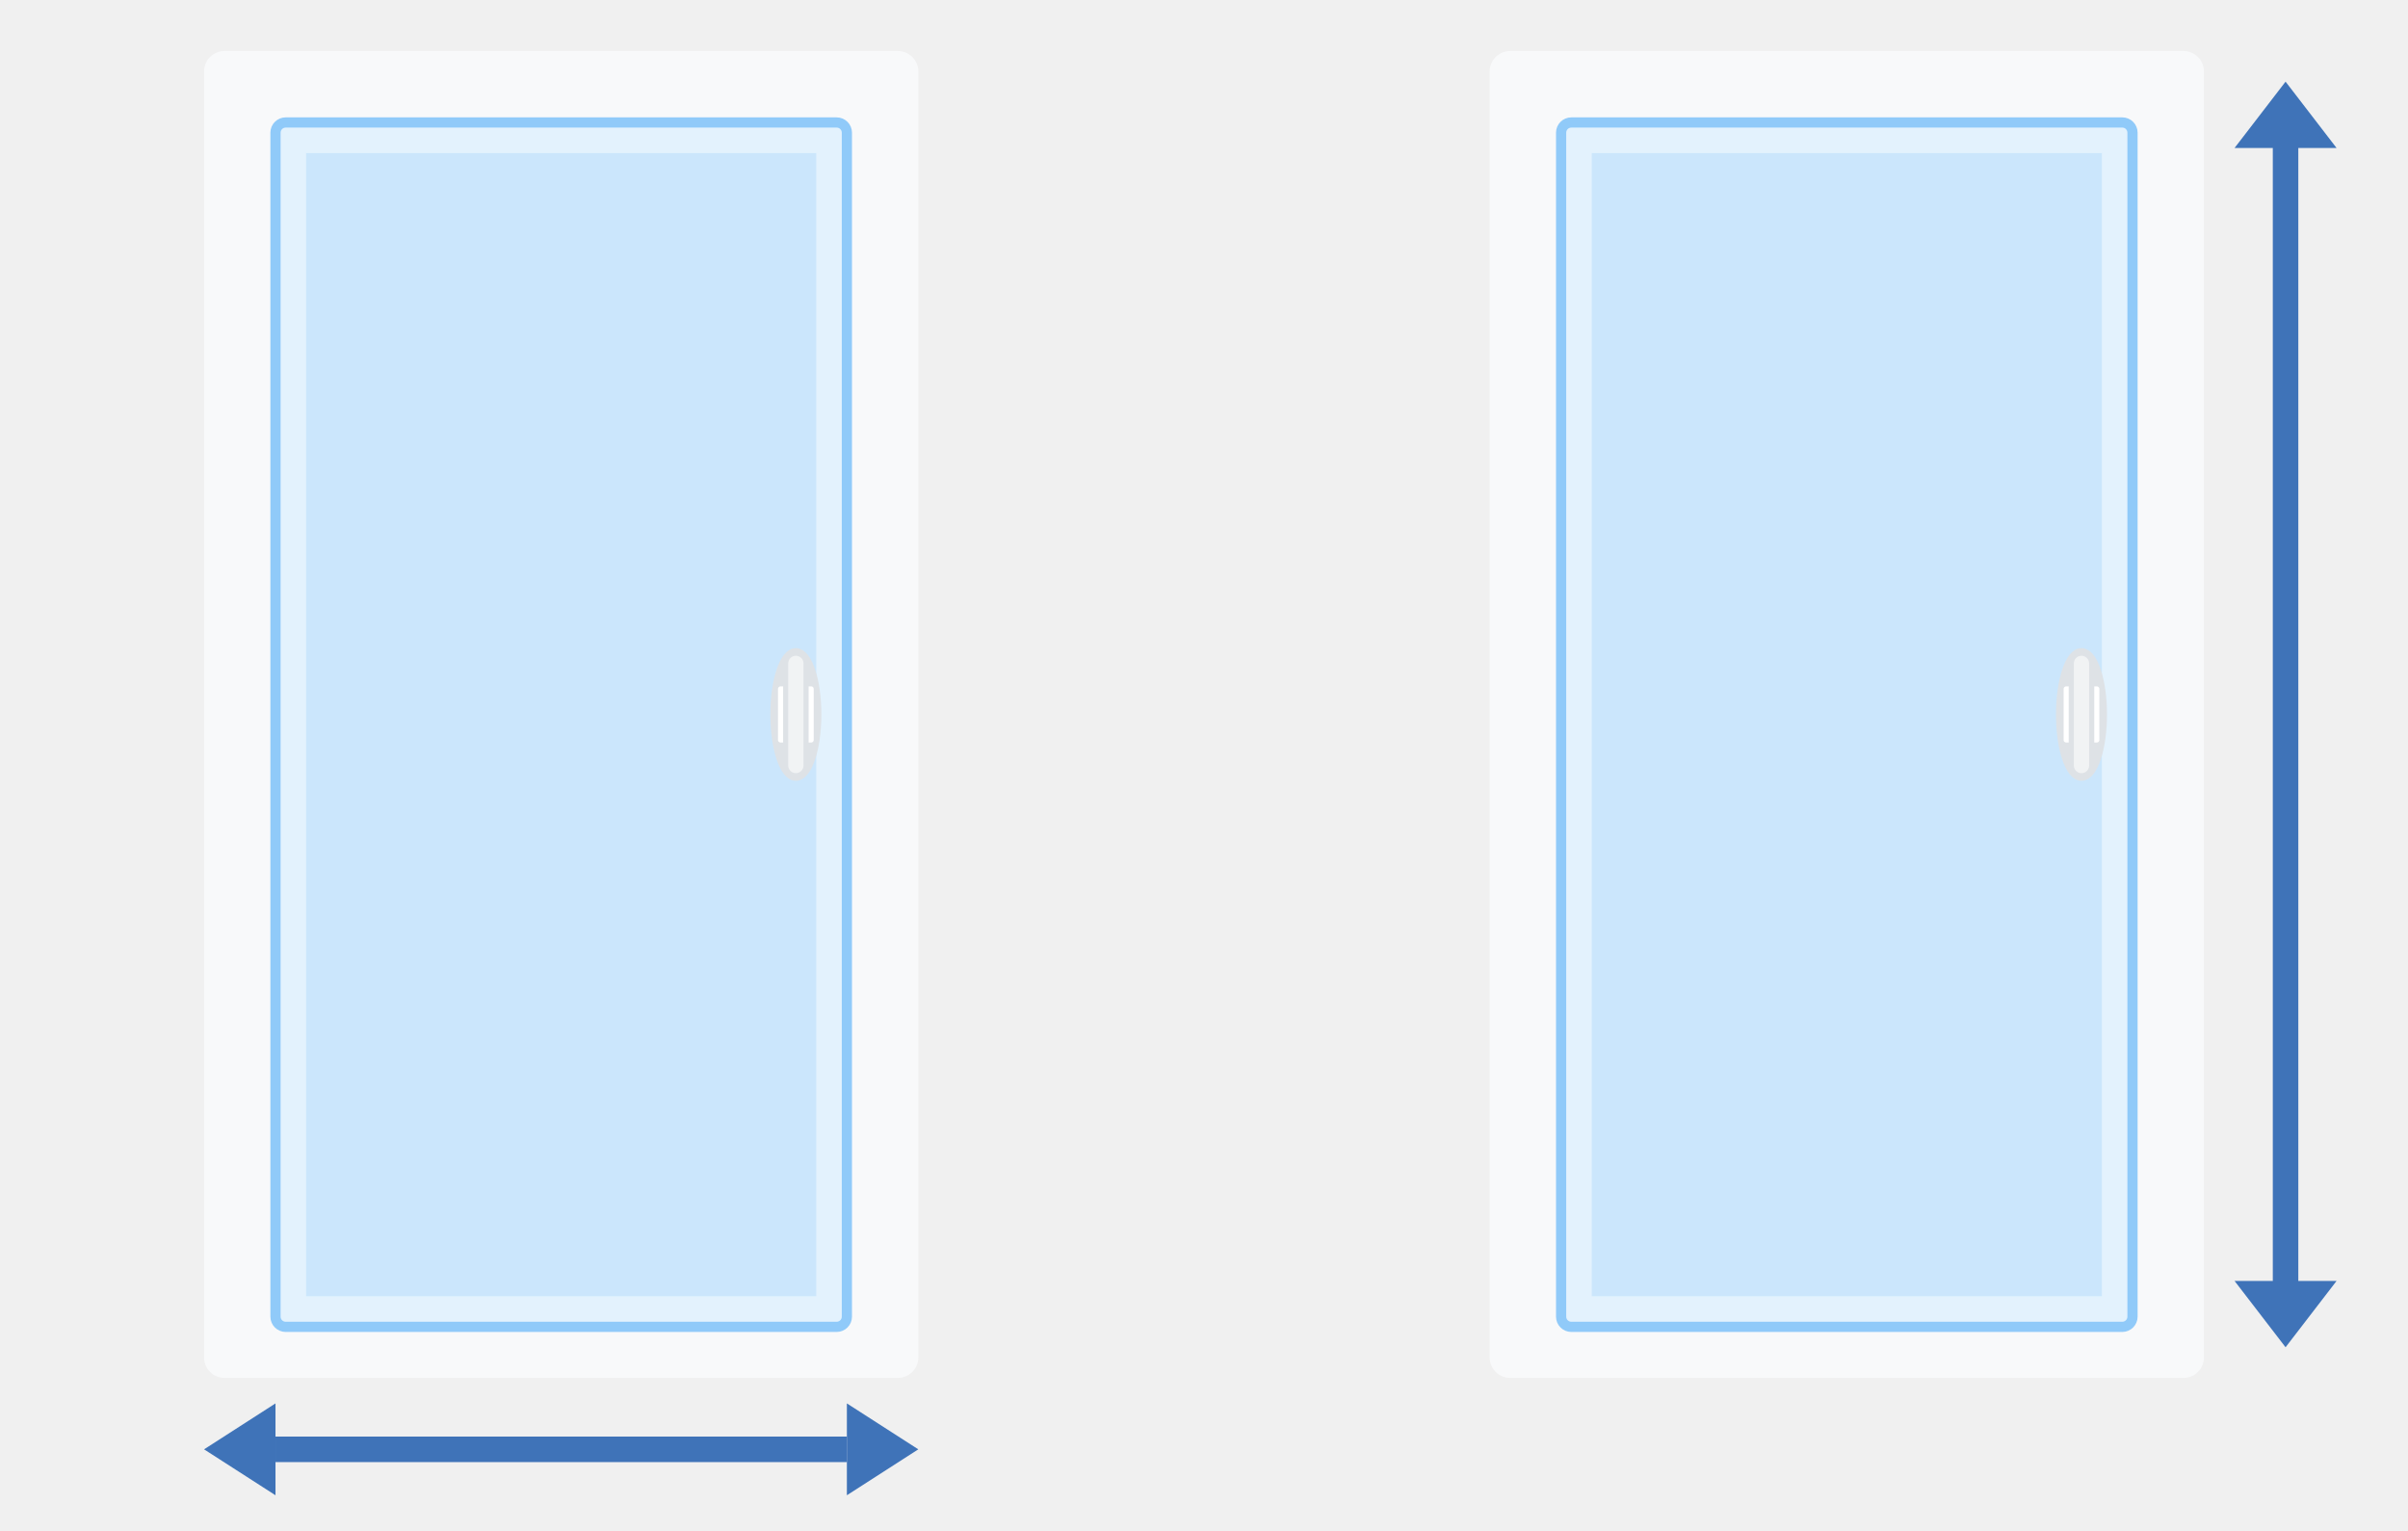
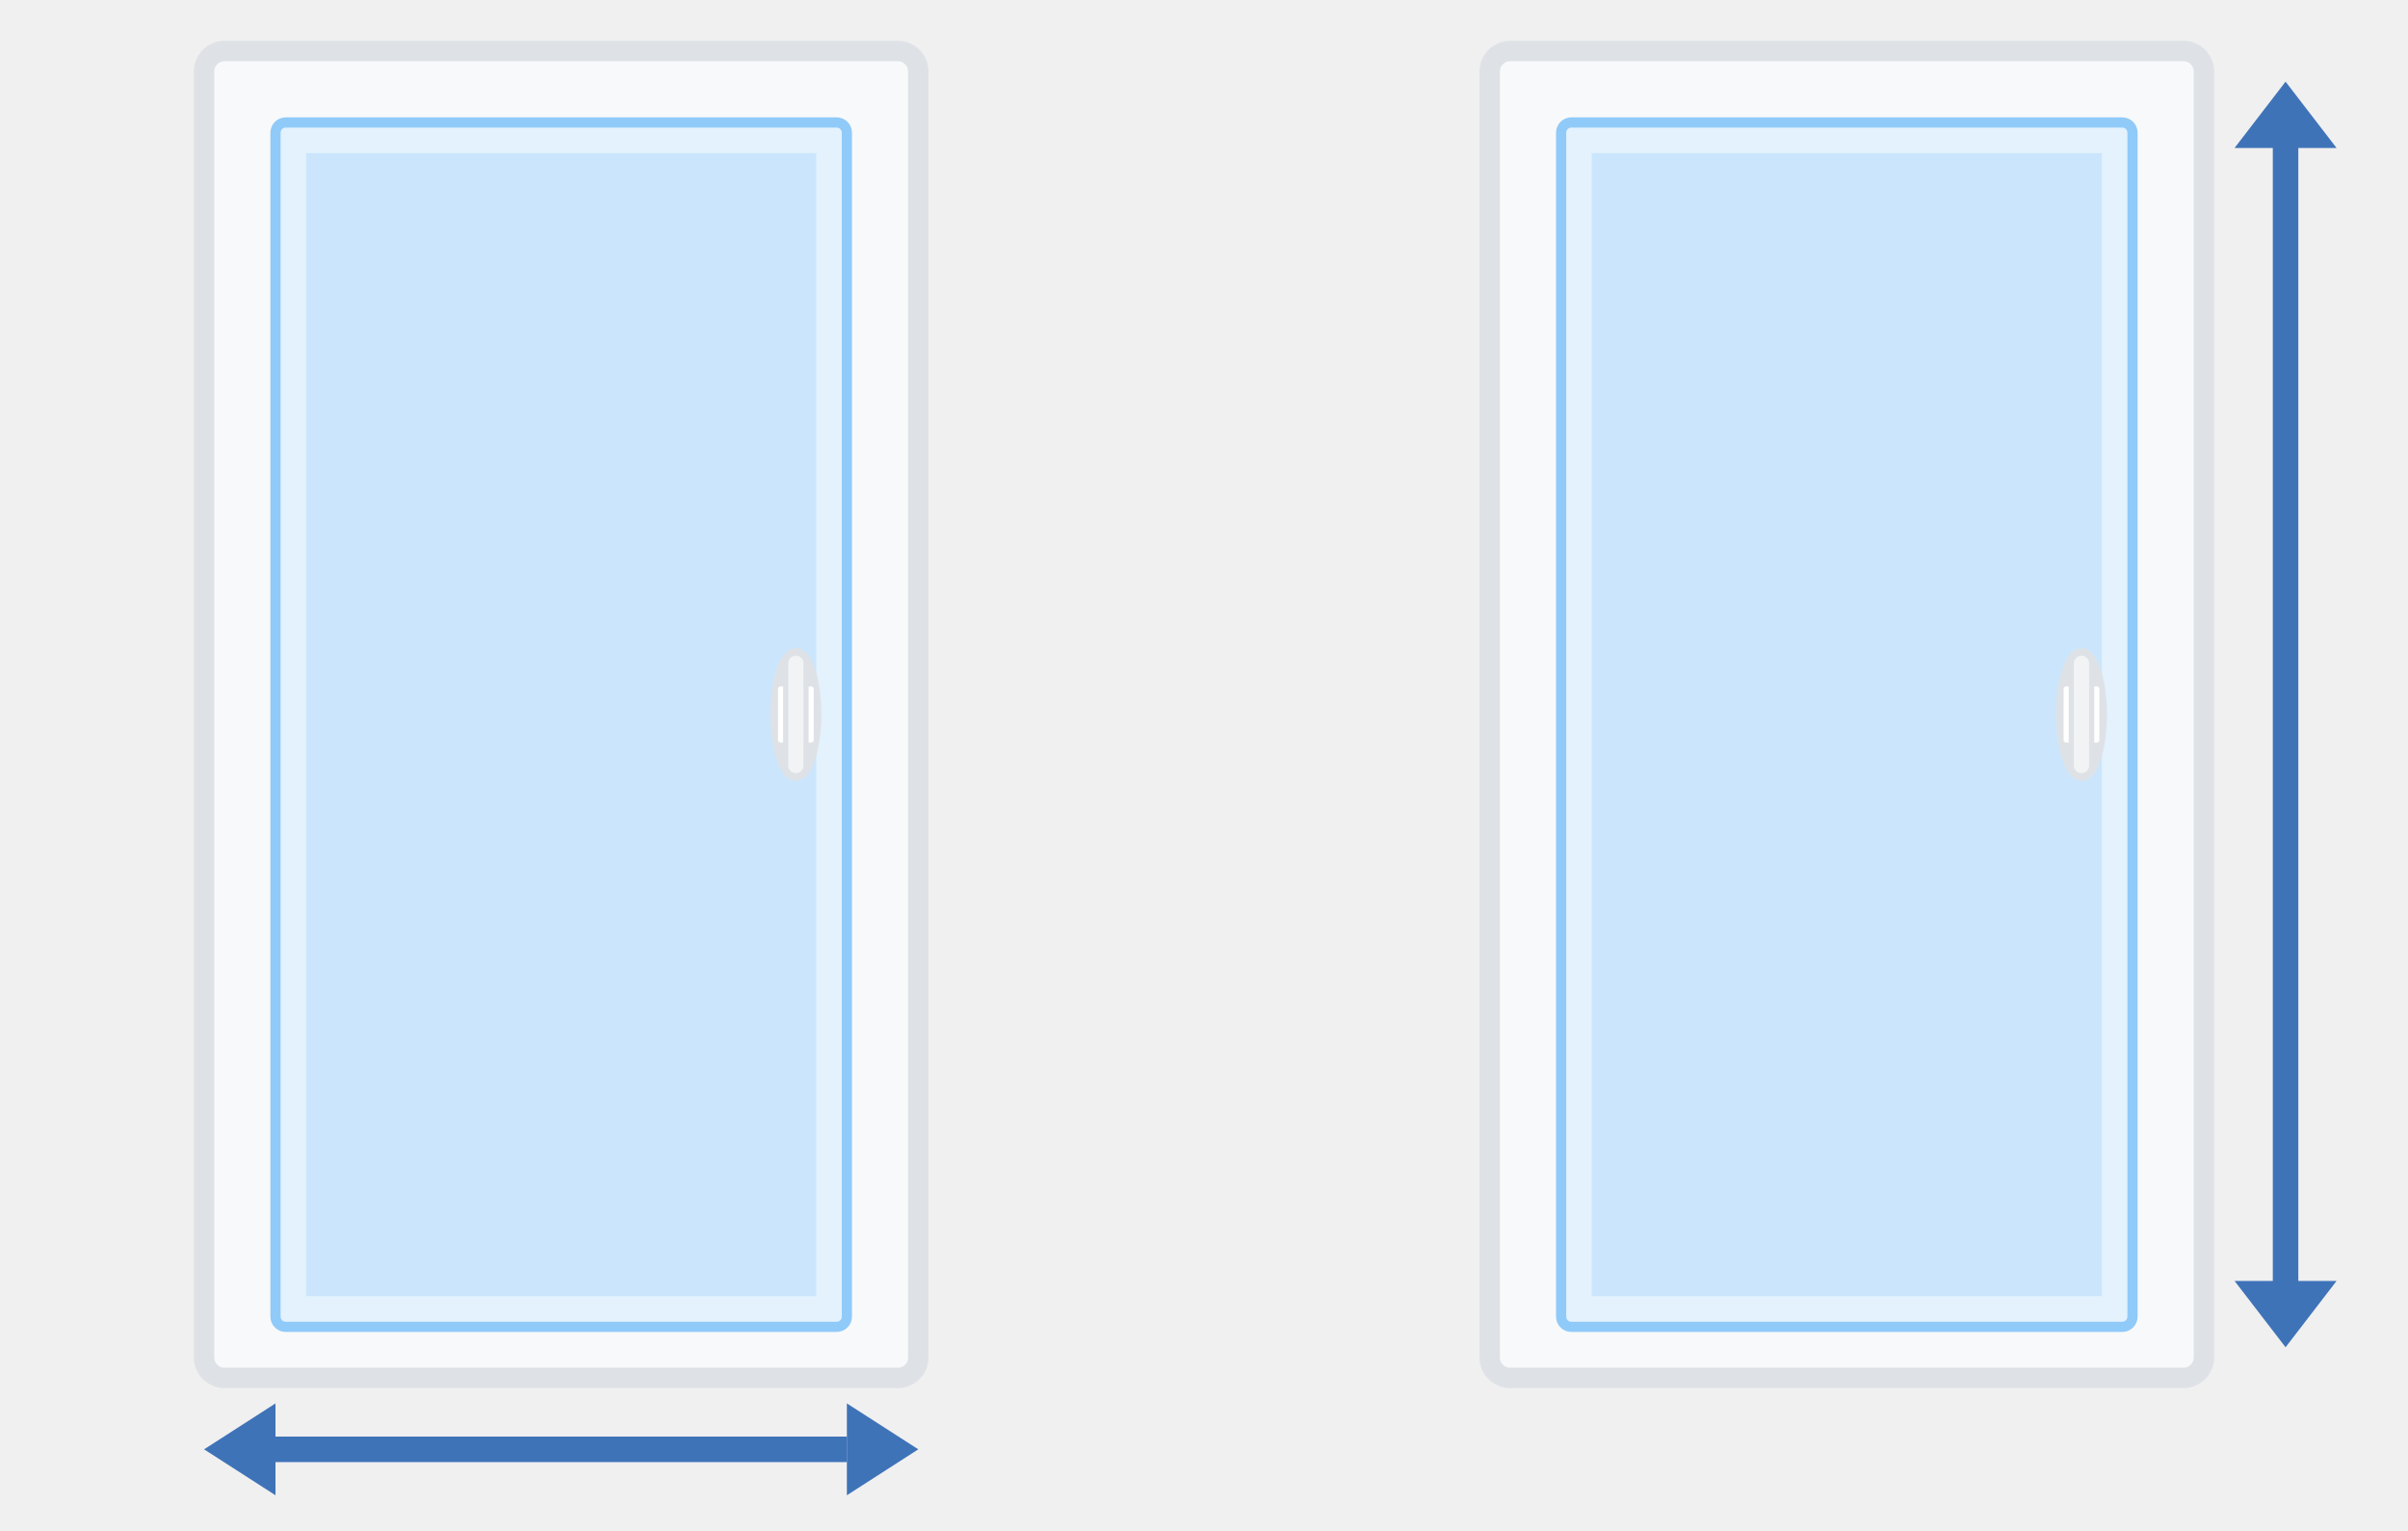
<svg xmlns="http://www.w3.org/2000/svg" width="236" height="150" viewBox="0 10 236 150" fill="none">
  <g>
-     <rect x="20" y="15" width="70" height="130" fill="#f8f9fa" stroke="none" rx="2" />
+     <rect x="20" y="15" width="70" height="130" fill="#f8f9fa" stroke="#dee2e6" stroke-width="2" rx="2" />
    <rect x="27" y="22" width="56" height="118" fill="#e3f2fd" stroke="#90caf9" stroke-width="1" rx="1" />
    <rect x="30" y="25" width="50" height="112" fill="#bbdefb" opacity="0.6" />
    <ellipse cx="78" cy="80" rx="2" ry="6" fill="#f8f9fa" stroke="#dee2e6" stroke-width="1" />
    <rect x="76" y="77" width="4" height="6" fill="#ffffff" stroke="#dee2e6" stroke-width="0.5" rx="0.5" />
    <rect x="77" y="74" width="2" height="12" fill="#f1f3f4" stroke="#dee2e6" stroke-width="0.5" rx="1" />
    <line x1="27" y1="152" x2="83" y2="152" stroke="#3f73b8" stroke-width="2.5" />
    <path d="M20 152 L27 147.5 L27 156.5 Z" fill="#3f73b8" />
    <path d="M90 152 L83 147.5 L83 156.5 Z" fill="#3f73b8" />
  </g>
  <g transform="translate(126 0)">
-     <rect x="20" y="15" width="70" height="130" fill="#f8f9fa" stroke="none" rx="2" />
+     <rect x="20" y="15" width="70" height="130" fill="#f8f9fa" stroke="#dee2e6" stroke-width="2" rx="2" />
    <rect x="27" y="22" width="56" height="118" fill="#e3f2fd" stroke="#90caf9" stroke-width="1" rx="1" />
    <rect x="30" y="25" width="50" height="112" fill="#bbdefb" opacity="0.6" />
    <ellipse cx="78" cy="80" rx="2" ry="6" fill="#f8f9fa" stroke="#dee2e6" stroke-width="1" />
    <rect x="76" y="77" width="4" height="6" fill="#ffffff" stroke="#dee2e6" stroke-width="0.5" rx="0.5" />
    <rect x="77" y="74" width="2" height="12" fill="#f1f3f4" stroke="#dee2e6" stroke-width="0.5" rx="1" />
    <line x1="98" y1="24" x2="98" y2="136" stroke="#3f73b8" stroke-width="2.5" />
    <path d="M98 18 L93 24.5 L103 24.5 Z" fill="#3f73b8" />
    <path d="M98 142 L93 135.5 L103 135.5 Z" fill="#3f73b8" />
  </g>
</svg>
